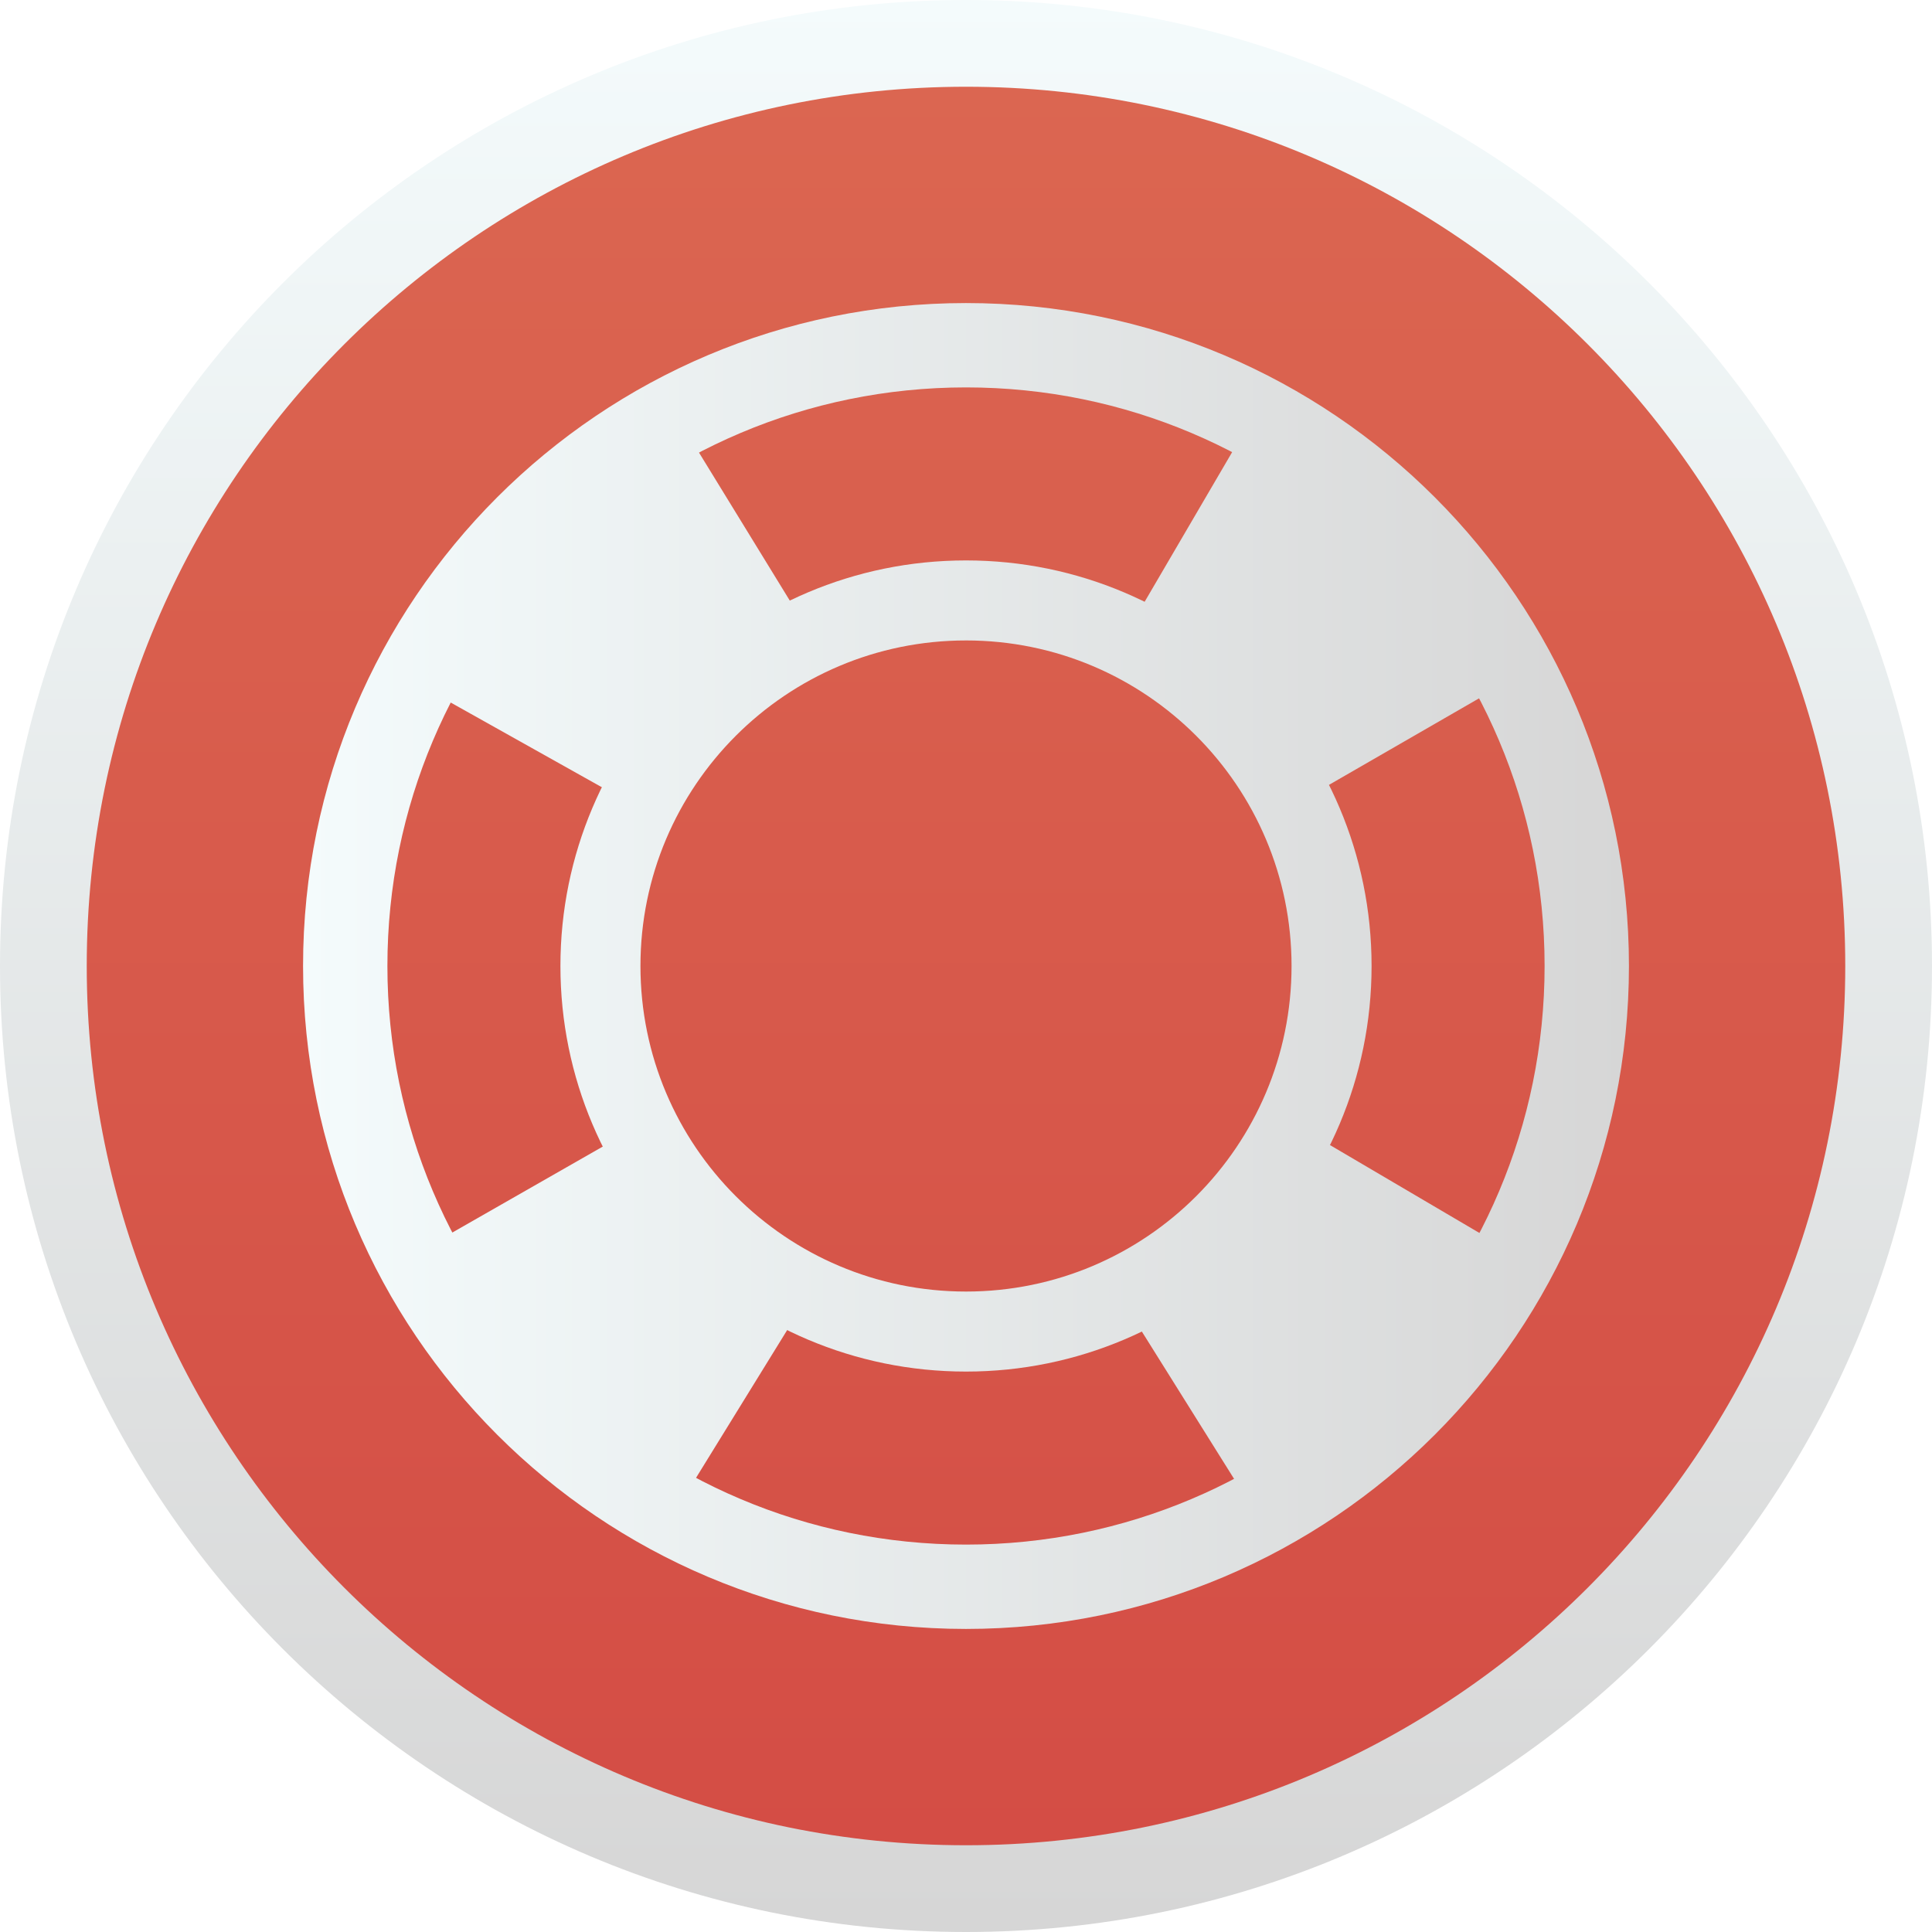
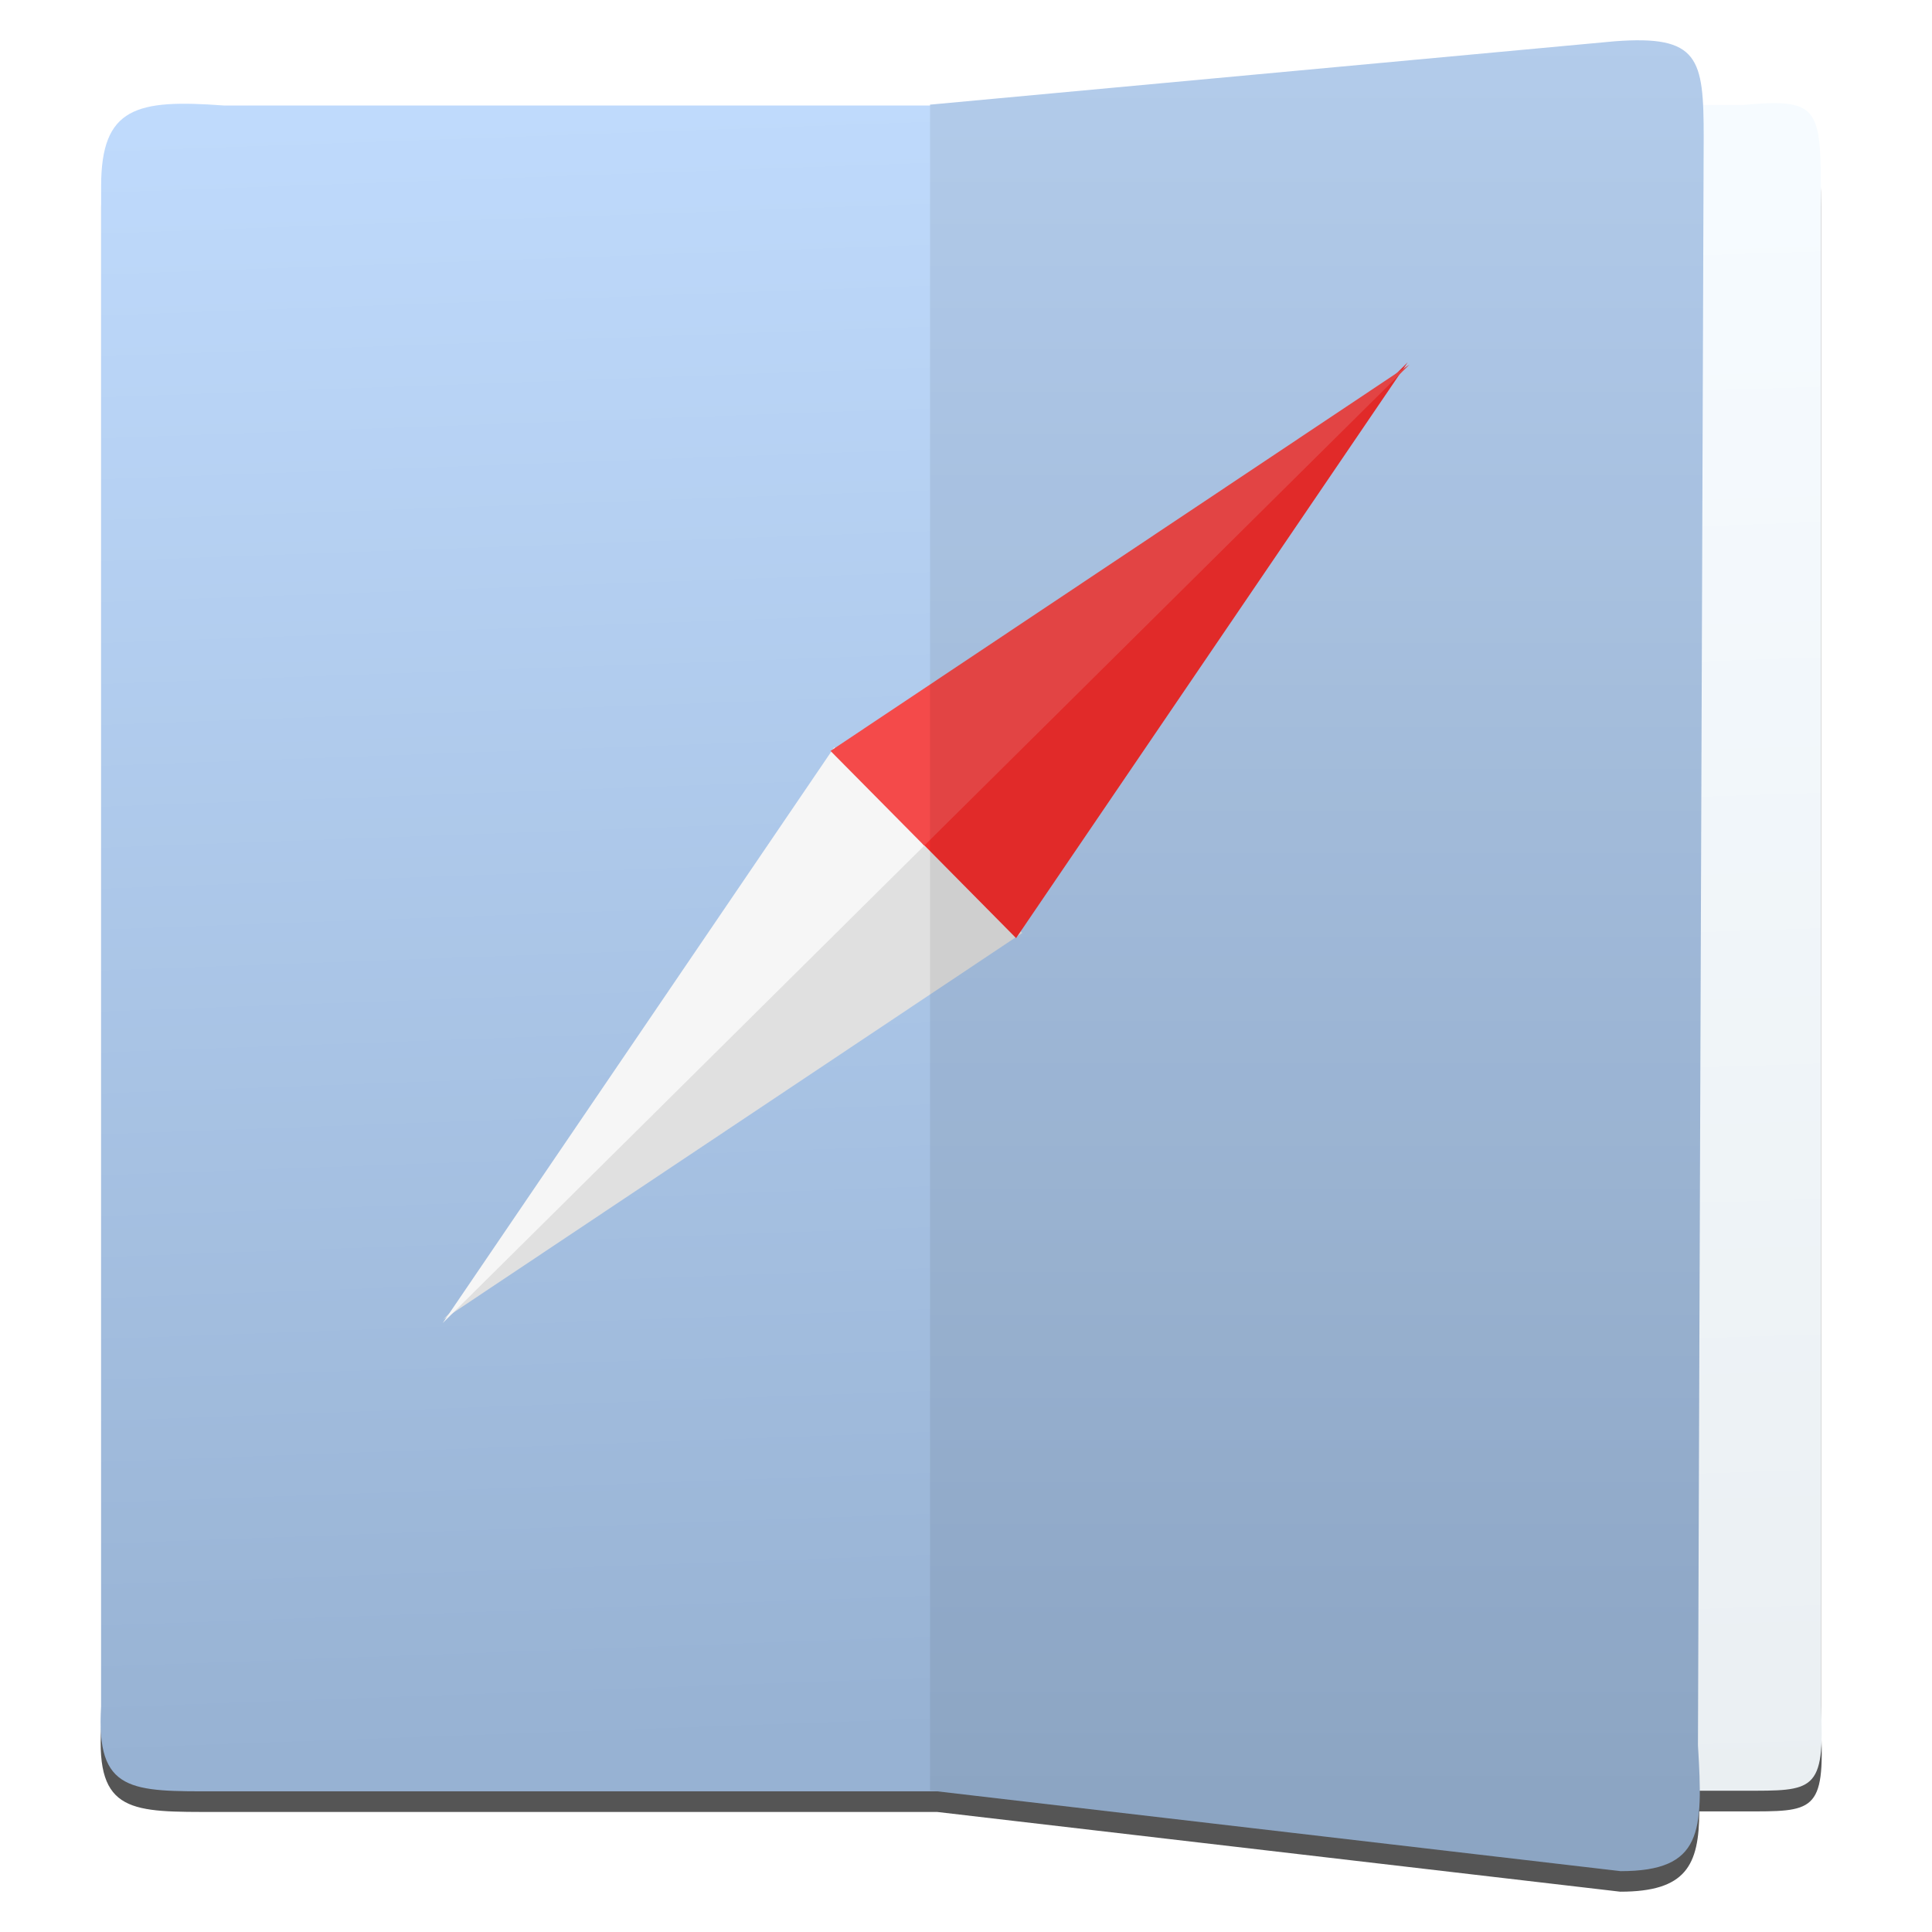
- <svg xmlns="http://www.w3.org/2000/svg" xmlns:xlink="http://www.w3.org/1999/xlink" width="200" height="200" id="svg2" version="1.1">
-   <defs id="defs4">
-     <linearGradient id="linearGradient4370">
-       <stop id="stop4372" offset="0" style="stop-color:#db6651;stop-opacity:1" />
-       <stop id="stop4374" offset="1" style="stop-color:#d44d45;stop-opacity:1" />
+ <svg xmlns="http://www.w3.org/2000/svg" xmlns:xlink="http://www.w3.org/1999/xlink" width="48" height="48" id="svg3070" version="1.1">
+   <defs id="defs3072">
+     <linearGradient id="linearGradient4252" x1="1" x2="47" gradientUnits="userSpaceOnUse" gradientTransform="matrix(0,-1,1,0,-1.5e-6,48)">
+       <stop stop-color="#97b2d3" stop-opacity="1" id="stop4254" />
+       <stop offset="1" stop-color="#a5bcd9" stop-opacity="1" id="stop4256" style="stop-color:#b1c9e8;stop-opacity:1" />
    </linearGradient>
-     <linearGradient id="linearGradient4829">
-       <stop style="stop-color:#f4fbfc;stop-opacity:1;" offset="0" id="stop4831" />
-       <stop style="stop-color:#d6d6d6;stop-opacity:1;" offset="1" id="stop4833" />
+     <linearGradient id="linearGradient4246" x1="1" x2="47" gradientUnits="userSpaceOnUse" gradientTransform="matrix(0,-1,1,0,-1.5e-6,48)">
+       <stop stop-color="#97b2d3" stop-opacity="1" id="stop4248" />
+       <stop offset="1" stop-color="#a5bcd9" stop-opacity="1" id="stop4250" style="stop-color:#c2ddff;stop-opacity:1" />
    </linearGradient>
-     <clipPath clipPathUnits="userSpaceOnUse" id="clipPath4282">
-       <rect style="color:#000000;fill:#4d4d4d;fill-opacity:1;fill-rule:nonzero;stroke:none;stroke-width:9.134;marker:none;visibility:visible;display:inline;overflow:visible;enable-background:accumulate" id="rect4284" width="246.875" height="234.375" x="462.5" y="1646.112" ry="17" rx="17" />
+     <linearGradient id="linearGradient4320">
+       <stop style="stop-color:#f6fbff;stop-opacity:1" offset="0" id="stop4322" />
+       <stop style="stop-color:#eaeff2;stop-opacity:1" offset="1" id="stop4324" />
+     </linearGradient>
+     <linearGradient y2="1010.814" x2="16.049" y1="1036.362" x1="17" gradientTransform="matrix(1.188347,0,0,1.152635,-5.491713,-156.5386)" gradientUnits="userSpaceOnUse" id="linearGradient4537" xlink:href="#linearGradient4246" />
+     <linearGradient gradientUnits="userSpaceOnUse" y2="1037.208" x2="34.117" y1="1013.622" x1="33.462" id="linearGradient4308-5" xlink:href="#linearGradient4320" gradientTransform="matrix(0.9708788,0,0,1.152635,1.439939,-156.5386)" />
+     <linearGradient y2="1010.814" x2="29.336" y1="1037.021" x1="29.336" gradientTransform="matrix(1.152635,0,0,1.152635,-5.131008,-156.5386)" gradientUnits="userSpaceOnUse" id="linearGradient4539" xlink:href="#linearGradient4246" />
+     <clipPath id="clipPath-183935099">
+       <g id="g4170" transform="translate(0,-1004.362)">
+         <path id="path4172" fill="#1890d0" transform="matrix(15.33333,0,0,11.5,415,878.8622)" d="m -24 13 c 0 1.105 -0.672 2 -1.5 2 -0.828 0 -1.5 -0.895 -1.5 -2 0 -1.105 0.672 -2 1.5 -2 0.828 0 1.5 0.895 1.5 2 z" />
+       </g>
    </clipPath>
-     <linearGradient xlink:href="#linearGradient4829" id="linearGradient4835" x1="102.298" y1="-0.427" x2="102.298" y2="199.165" gradientUnits="userSpaceOnUse" />
-     <linearGradient xlink:href="#linearGradient5423" id="linearGradient5429" x1="408.662" y1="44.604" x2="408.662" y2="562.05" gradientUnits="userSpaceOnUse" />
-     <linearGradient id="linearGradient5423">
-       <stop style="stop-color:#db8451;stop-opacity:1;" offset="0" id="stop5425" />
-       <stop style="stop-color:#c85c29;stop-opacity:1;" offset="1" id="stop5427" />
-     </linearGradient>
-     <linearGradient xlink:href="#linearGradient4370" id="linearGradient5473" x1="99.036" y1="-0.505" x2="99.036" y2="199.84" gradientUnits="userSpaceOnUse" />
-     <linearGradient xlink:href="#linearGradient3986" id="linearGradient3992" x1="78.562" y1="993.662" x2="120.281" y2="993.662" gradientUnits="userSpaceOnUse" />
-     <linearGradient id="linearGradient3986">
-       <stop style="stop-color:#000000;stop-opacity:1;" offset="0" id="stop3988" />
-       <stop style="stop-color:#000000;stop-opacity:0;" offset="1" id="stop3990" />
-     </linearGradient>
-     <linearGradient xlink:href="#linearGradient5423-1" id="linearGradient5473-2" x1="99.036" y1="-0.505" x2="99.036" y2="199.84" gradientUnits="userSpaceOnUse" />
-     <linearGradient id="linearGradient5423-1">
-       <stop style="stop-color:#51b9db;stop-opacity:1;" offset="0" id="stop5425-2" />
-       <stop style="stop-color:#2fabd4;stop-opacity:1;" offset="1" id="stop5427-3" />
-     </linearGradient>
-     <linearGradient y2="199.84" x2="99.036" y1="-0.505" x1="99.036" gradientUnits="userSpaceOnUse" id="linearGradient4119" xlink:href="#linearGradient5423-1" />
-     <linearGradient xlink:href="#linearGradient4829" id="linearGradient4538" x1="300" y1="819.996" x2="300" y2="1084.729" gradientUnits="userSpaceOnUse" />
-     <linearGradient xlink:href="#linearGradient4829" id="linearGradient4540" gradientUnits="userSpaceOnUse" x1="200" y1="952.362" x2="400" y2="952.362" />
-     <linearGradient xlink:href="#linearGradient4829" id="linearGradient4542" gradientUnits="userSpaceOnUse" x1="200" y1="952.362" x2="400" y2="952.362" />
-     <linearGradient xlink:href="#linearGradient4829" id="linearGradient4544" gradientUnits="userSpaceOnUse" x1="200" y1="952.362" x2="400" y2="952.362" />
-     <linearGradient xlink:href="#linearGradient4829" id="linearGradient4546" gradientUnits="userSpaceOnUse" x1="200" y1="952.362" x2="400" y2="952.362" />
-     <linearGradient xlink:href="#linearGradient4829" id="linearGradient4548" gradientUnits="userSpaceOnUse" x1="200" y1="952.362" x2="400" y2="952.362" />
-     <linearGradient xlink:href="#linearGradient4829" id="linearGradient4550" gradientUnits="userSpaceOnUse" x1="200" y1="952.362" x2="400" y2="952.362" />
  </defs>
-   <g id="layer1" transform="translate(0,-852.3622)">
-     <path style="color:#000000;fill:url(#linearGradient4835);fill-opacity:1;fill-rule:nonzero;stroke:none;stroke-width:9.134;marker:none;visibility:visible;display:inline;overflow:visible;enable-background:accumulate" id="path4188" d="M 200,100 A 100,100 0 0 1 100,200 100,100 0 0 1 0,100 100,100 0 0 1 100,0 100,100 0 0 1 200,100 Z" transform="translate(0,852.3622)" />
-     <path style="color:#000000;fill:url(#linearGradient5473);fill-opacity:1.0;fill-rule:nonzero;stroke:none;stroke-width:9.134;marker:none;visibility:visible;display:inline;overflow:visible;enable-background:accumulate" id="path4188-6" d="M 200,100 A 100,100 0 0 1 100,200 100,100 0 0 1 0,100 100,100 0 0 1 100,0 100,100 0 0 1 200,100 Z" transform="matrix(0.9102041,0,0,0.9102041,8.979592,861.3418)" />
-     <g id="g4524" style="fill:url(#linearGradient4538);fill-opacity:1" transform="matrix(0.6862745,0,0,0.6862745,-105.8824,298.7803)">
-       <path id="path4485" transform="translate(0,852.3622)" d="M 300,0 A 100,100 0 0 0 200,100 100,100 0 0 0 300,200 100,100 0 0 0 400,100 100,100 0 0 0 300,0 Z m 0,12.723 A 87.277,87.277 0 0 1 387.277,100 87.277,87.277 0 0 1 300,187.277 87.277,87.277 0 0 1 212.723,100 87.277,87.277 0 0 1 300,12.723 Z" style="opacity:1;fill:url(#linearGradient4540);fill-opacity:1;stroke:none;stroke-width:9;stroke-miterlimit:4;stroke-dasharray:none;stroke-opacity:1" />
-       <path id="path4485-0" transform="translate(0,852.3622)" d="M 300,38.822 A 61.178,61.178 0 0 0 238.822,100 61.178,61.178 0 0 0 300,161.178 61.178,61.178 0 0 0 361.178,100 61.178,61.178 0 0 0 300,38.822 Z m 0,12.07 A 49.108,49.108 0 0 1 349.107,100 49.108,49.108 0 0 1 300,149.107 49.108,49.108 0 0 1 250.893,100 49.108,49.108 0 0 1 300,50.893 Z" style="opacity:1;fill:url(#linearGradient4542);fill-opacity:1;stroke:none;stroke-width:9;stroke-miterlimit:4;stroke-dasharray:none;stroke-opacity:1" />
-       <path id="path4516" d="m 220.531,911.647 26.759,14.994 26.759,-28.374 -16.84,-27.451 c 0,0 -31.373,14.764 -36.678,40.83 z" style="fill:url(#linearGradient4544);fill-opacity:1;fill-rule:evenodd;stroke:none;stroke-width:1px;stroke-linecap:butt;stroke-linejoin:miter;stroke-opacity:1" />
-       <path id="path4518" d="m 326.182,898.729 15.917,-27.22 14.764,7.612 21.915,32.065 -31.603,18.224 -5.306,-15.225 z" style="fill:url(#linearGradient4546);fill-opacity:1;fill-rule:evenodd;stroke:none;stroke-width:1px;stroke-linecap:butt;stroke-linejoin:miter;stroke-opacity:1" />
-       <path id="path4520" d="m 352.711,978.083 31.373,18.454 -14.994,23.299 -27.912,11.073 -17.762,-28.374 z" style="fill:url(#linearGradient4548);fill-opacity:1;fill-rule:evenodd;stroke:none;stroke-width:1px;stroke-linecap:butt;stroke-linejoin:miter;stroke-opacity:1" />
-       <path id="path4522" d="m 258.593,1030.678 15.225,-24.683 -26.759,-27.451 -27.451,15.686 7.612,19.377 z" style="fill:url(#linearGradient4550);fill-opacity:1;fill-rule:evenodd;stroke:none;stroke-width:1px;stroke-linecap:butt;stroke-linejoin:miter;stroke-opacity:1" />
+   <g id="layer1" transform="translate(0,-1004.362)">
+     <g transform="translate(-384.2883,504.6773)" id="layer1-8">
+       <g transform="matrix(1.526305,0,0,1.526305,376.317,-1040.126)" id="g4231">
+         <path style="opacity:1;fill:#000000;fill-opacity:0.667;fill-rule:evenodd;stroke:none;stroke-width:1px;stroke-linecap:butt;stroke-linejoin:miter;stroke-opacity:1" d="m 31.959,1009.842 c -0.134,0 -0.285,0 -0.458,0.014 l -11.141,1.032 0,0.014 -11.494,0 c -1.421,-0.105 -1.996,0.024 -1.996,1.312 l 0,24.746 c -0.089,1.413 0.499,1.383 1.88,1.383 l 11.727,0 11.119,1.298 c 1.069,0 1.285,-0.426 1.287,-1.307 l 0.725,0 c 1.129,0 1.328,0.03 1.255,-1.383 l 0,-24.746 c 0,-1.288 -0.094,-1.419 -1.255,-1.313 l -0.677,0 c -0.041,-0.712 -0.211,-1.035 -0.972,-1.051 z" id="path3281" />
+         <g id="g3261" transform="matrix(0.9718243,0,0,0.9718243,0.5606878,28.59275)">
+           <g id="g3249">
+             <g id="g3244">
+               <path style="opacity:1;fill:url(#linearGradient4308-5);fill-opacity:1;fill-rule:evenodd;stroke:none;stroke-width:1px;stroke-linecap:butt;stroke-linejoin:miter;stroke-opacity:1" d="m 34.006,1038.67 -11.249,0 0,-28.237 11.249,0 c 1.194,-0.108 1.29,0.026 1.29,1.351 l 0,25.463 c 0.075,1.454 -0.129,1.423 -1.29,1.423 z" id="path4248-6-8" />
+               <path style="opacity:1;fill:url(#linearGradient4537);fill-opacity:1;fill-rule:evenodd;stroke:none;stroke-width:1px;stroke-linecap:butt;stroke-linejoin:miter;stroke-opacity:1" d="m 8.427,1038.68 13.413,0 0,-28.237 -13.294,0 c -1.462,-0.108 -2.055,0.026 -2.055,1.351 l 0,25.463 c -0.092,1.454 0.514,1.423 1.936,1.423 z" id="path4248-0" />
+               <path style="opacity:1;fill:url(#linearGradient4539);fill-opacity:1;fill-rule:evenodd;stroke:none;stroke-width:1px;stroke-linecap:butt;stroke-linejoin:miter;stroke-opacity:1" d="m 31.935,1040.016 -11.56,-1.35 0,-28.237 11.464,-1.061 c 1.418,-0.108 1.494,0.282 1.494,1.606 l -0.096,26.936 c 0.089,1.454 0.077,2.107 -1.301,2.107 z" id="path4248-6-0-3" />
+             </g>
+             <g style="opacity:1" transform="matrix(0.2491026,0.02074096,0.0183122,0.2495516,-5.286838,997.0709)" id="Compass_Needle">
+               <path style="fill:#e0e0e0;fill-opacity:1;stroke:none" d="m 95.949,94.794 -35.22,35.22 41.086,-29.353 c -2.406,-2.406 -4.813,-4.813 -5.868,-5.868 z" id="Bottom_Right" />
+               <path style="fill:#f6f6f6;fill-opacity:1;stroke:none" d="m 60.669,130.268 35.22,-35.22 -0.002,-0.002 c -2.406,-2.406 -4.813,-4.813 -5.868,-5.868 z" id="Bottom_Left" />
+               <polygon transform="translate(0.1658075,-0.1660959)" style="fill:#f32d2c;fill-opacity:1;stroke:none" points="95.342,95.341 130.562,60.122 101.209,101.21 " id="Top_Right" />
+               <polyline transform="translate(0.2776229,-0.02653517)" style="fill:#f44a4a;fill-opacity:1;stroke:none" points="130.562,60.122 89.472,89.473 95.342,95.341 130.562,60.122  " id="Top_Left" />
+             </g>
+           </g>
+           <path id="path3228" d="m 31.935,1040.016 -11.56,-1.35 0,-28.237 11.464,-1.061 c 1.418,-0.108 1.494,0.282 1.494,1.606 l -0.096,26.936 c 0.089,1.454 0.077,2.107 -1.301,2.107 z" style="opacity:1;fill:#000000;fill-opacity:0.078;fill-rule:evenodd;stroke:none;stroke-width:1px;stroke-linecap:butt;stroke-linejoin:miter;stroke-opacity:1" />
+         </g>
+       </g>
    </g>
  </g>
</svg>
